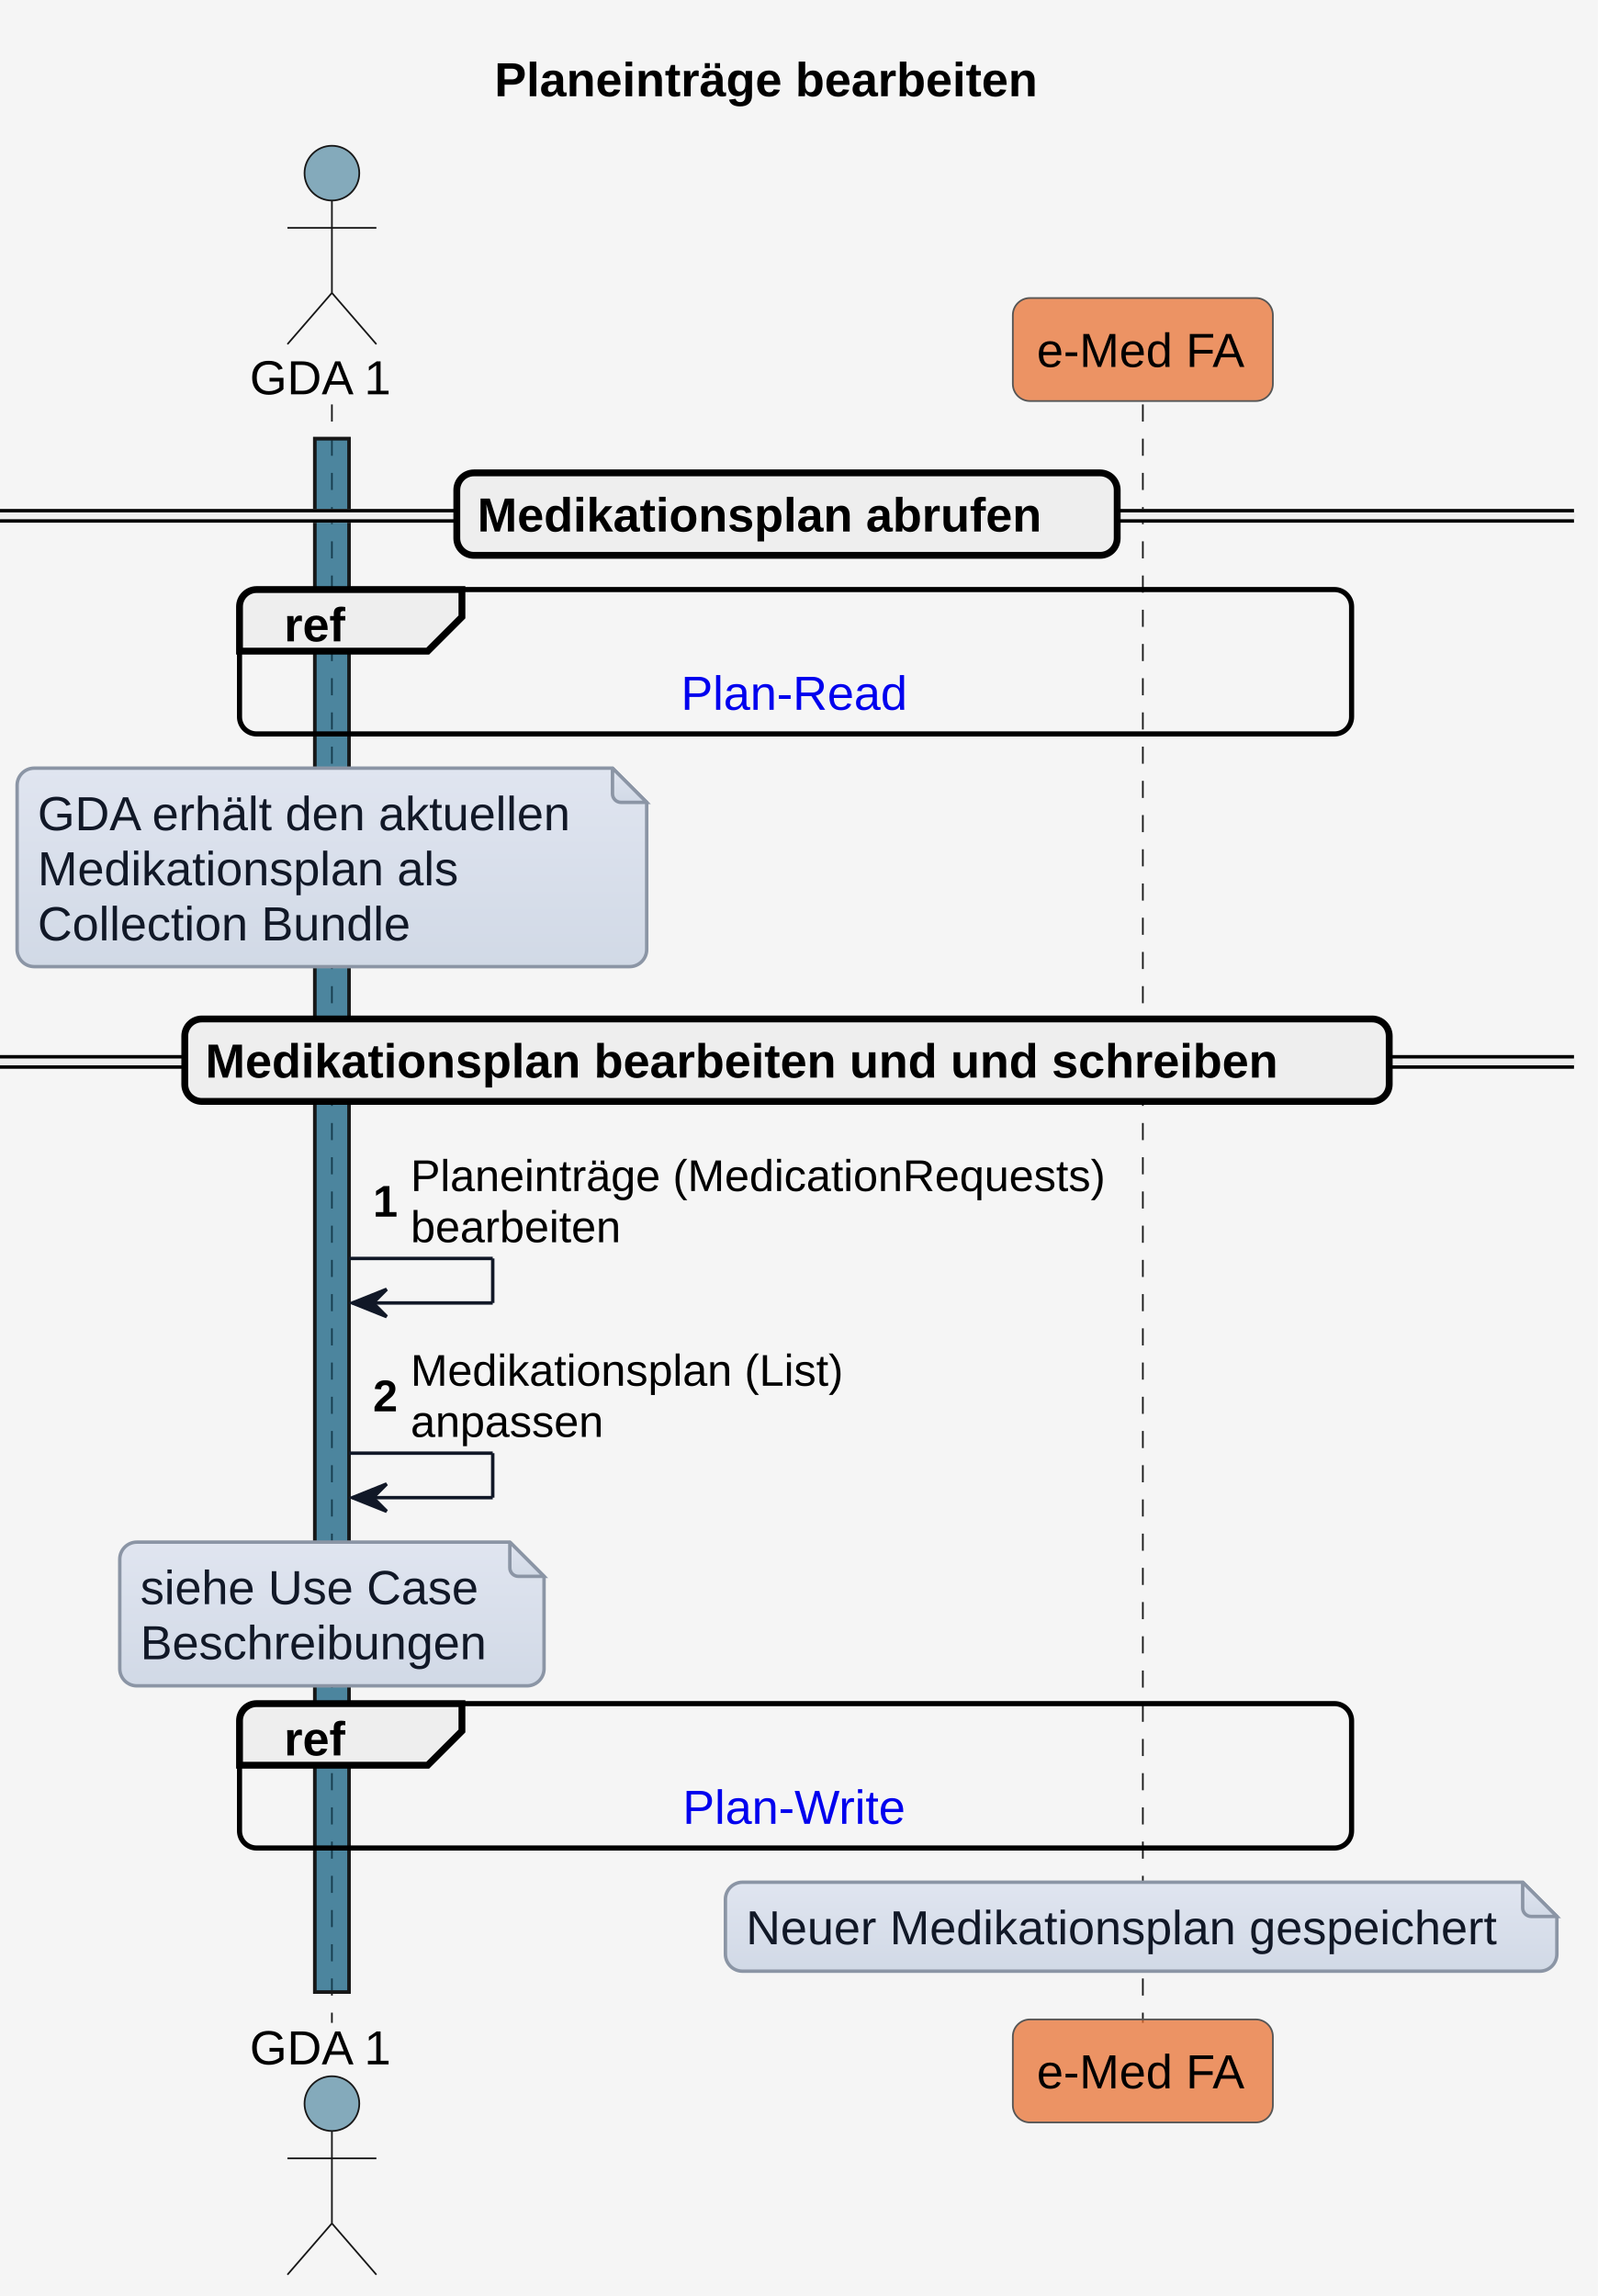
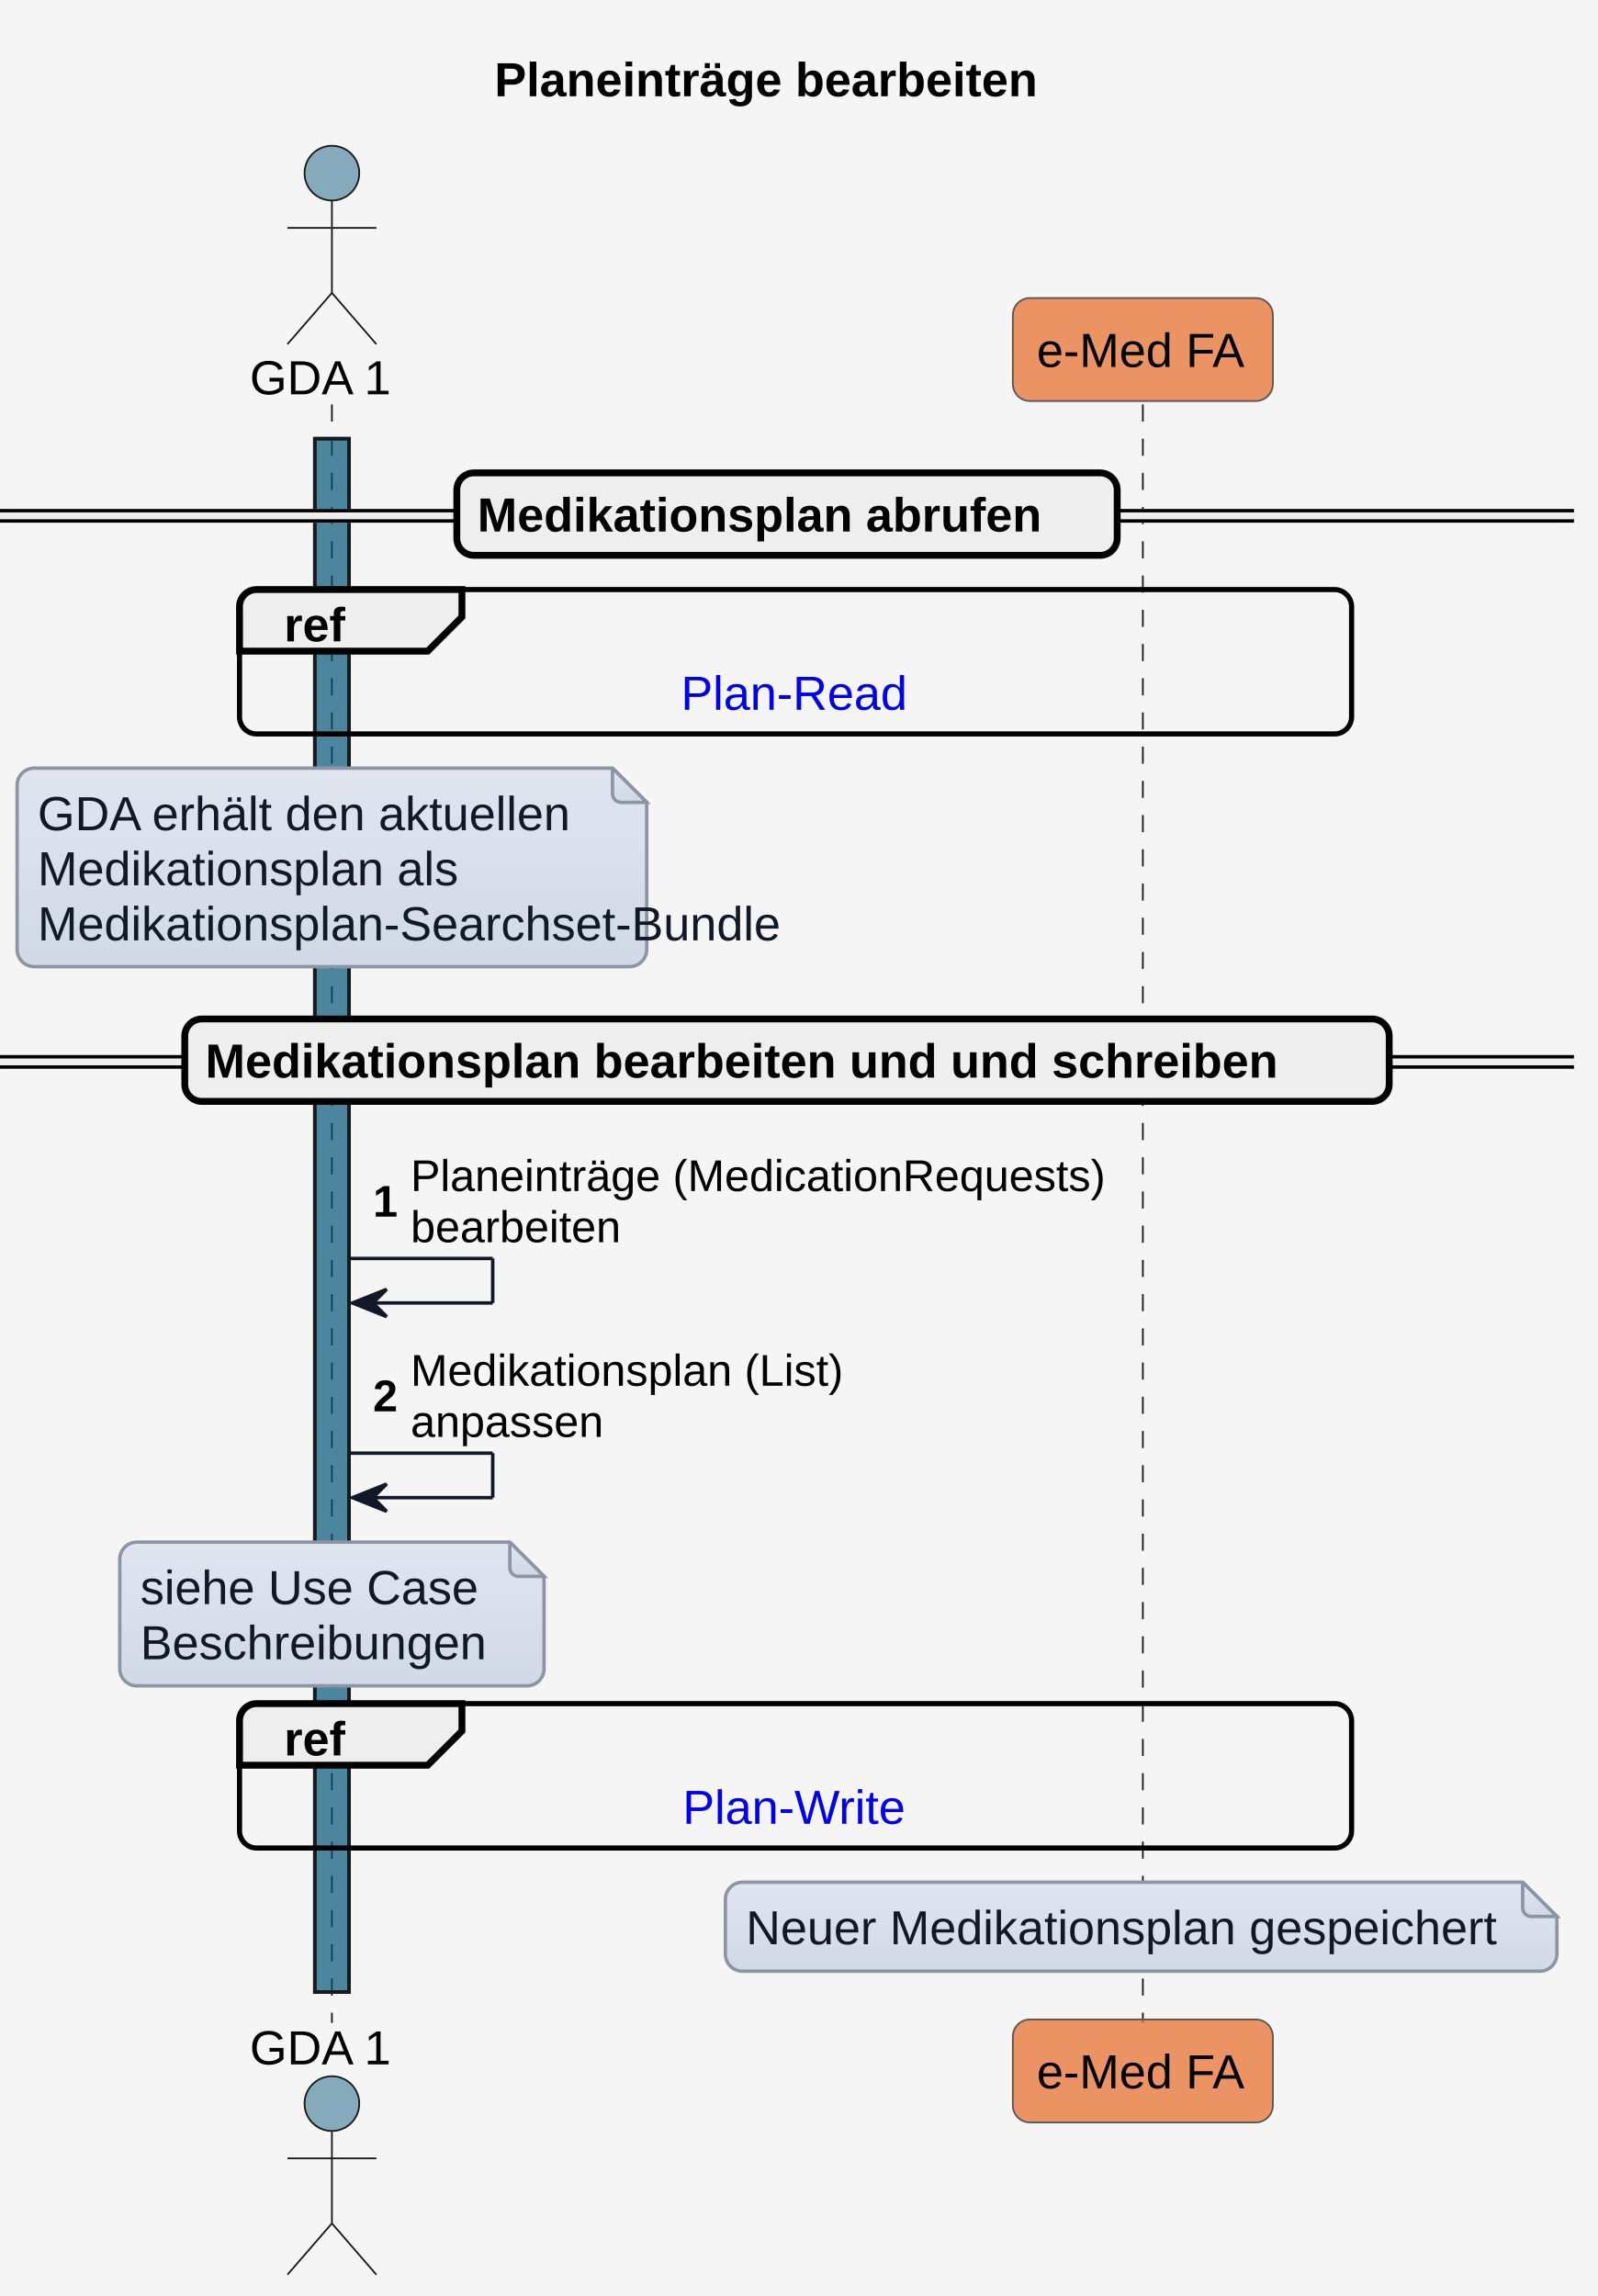
<svg xmlns="http://www.w3.org/2000/svg" xmlns:xlink="http://www.w3.org/1999/xlink" contentStyleType="text/css" height="671px" preserveAspectRatio="none" style="width:467px;height:671px;background:#F5F5F5;" version="1.1" viewBox="0 0 467 671" width="467px" zoomAndPan="magnify">
  <defs>
    <linearGradient id="gch09p6cce30u0" x1="50%" x2="50%" y1="0%" y2="100%">
      <stop offset="0%" stop-color="#E0E5F0" />
      <stop offset="100%" stop-color="#D1D9E6" />
    </linearGradient>
  </defs>
  <g>
    <rect fill="#F5F5F5" height="671" style="stroke:none;stroke-width:1.0;" width="467" x="0" y="0" />
    <text fill="#000000" font-family="Arial" font-size="14" font-weight="bold" lengthAdjust="spacing" textLength="170" x="144.5" y="28.132">Planeinträge bearbeiten</text>
    <rect fill="#156082" fill-opacity="0.502" height="453.978" style="stroke:#181818;stroke-width:1.0;" width="10" x="92" y="128.197" />
    <line style="stroke:#181818;stroke-width:0.5;stroke-dasharray:5.0,5.0;" x1="97" x2="97" y1="118.197" y2="591.176" />
    <line style="stroke:#181818;stroke-width:0.5;stroke-dasharray:5.0,5.0;" x1="334" x2="334" y1="118.197" y2="591.176" />
    <text fill="#000000" font-family="Arial" font-size="14" lengthAdjust="spacing" textLength="42" x="73" y="115.231">GDA 1</text>
    <ellipse cx="97" cy="50.599" fill="#156082" fill-opacity="0.502" rx="8" ry="8" style="stroke:#181818;stroke-width:0.5;" />
    <path d="M97,58.599 L97,85.599 M84,66.599 L110,66.599 M97,85.599 L84,100.599 M97,85.599 L110,100.599 " fill="none" style="stroke:#181818;stroke-width:0.5;" />
    <text fill="#000000" font-family="Arial" font-size="14" lengthAdjust="spacing" textLength="42" x="73" y="603.308">GDA 1</text>
    <ellipse cx="97" cy="614.774" fill="#156082" fill-opacity="0.502" rx="8" ry="8" style="stroke:#181818;stroke-width:0.5;" />
    <path d="M97,622.774 L97,649.774 M84,630.774 L110,630.774 M97,649.774 L84,664.774 M97,649.774 L110,664.774 " fill="none" style="stroke:#181818;stroke-width:0.5;" />
    <rect fill="#E97232" fill-opacity="0.741" height="30.099" rx="5" ry="5" style="stroke:#555555;stroke-width:0.5;" width="76" x="296" y="87.099" />
    <text fill="#000000" font-family="Arial" font-size="14" lengthAdjust="spacing" textLength="62" x="303" y="107.231">e-Med FA</text>
    <rect fill="#E97232" fill-opacity="0.741" height="30.099" rx="5" ry="5" style="stroke:#555555;stroke-width:0.5;" width="76" x="296" y="590.176" />
    <text fill="#000000" font-family="Arial" font-size="14" lengthAdjust="spacing" textLength="62" x="303" y="610.308">e-Med FA</text>
    <rect fill="#156082" fill-opacity="0.502" height="453.978" style="stroke:#181818;stroke-width:1.0;" width="10" x="92" y="128.197" />
    <rect fill="#EEEEEE" height="3" rx="5" ry="5" style="stroke:#EEEEEE;stroke-width:1.0;" width="460" x="0" y="149.247" />
    <line style="stroke:#000000;stroke-width:1.0;" x1="0" x2="460" y1="149.247" y2="149.247" />
    <line style="stroke:#000000;stroke-width:1.0;" x1="0" x2="460" y1="152.247" y2="152.247" />
    <rect fill="#EEEEEE" height="24.099" rx="5" ry="5" style="stroke:#000000;stroke-width:2.0;" width="193" x="133.5" y="138.197" />
    <text fill="#000000" font-family="Arial" font-size="14" font-weight="bold" lengthAdjust="spacing" textLength="175" x="139.5" y="155.329">Medikationsplan abrufen</text>
    <rect fill="none" height="42.197" rx="5" ry="5" style="stroke:#000000;stroke-width:1.5;" width="325" x="70" y="172.296" />
    <path d="M75,172.296 L135,172.296 L135,180.296 L125,190.296 L70,190.296 L70,177.296 A5,5 0 0 1 75,172.296 " fill="#EEEEEE" style="stroke:#000000;stroke-width:2.0;" />
    <text fill="#000000" font-family="Arial" font-size="14" font-weight="bold" lengthAdjust="spacing" textLength="20" x="83" y="187.428">ref</text>
    <a href="interactions.html#sequenzdiagramm-plan-read" target="_top" title="interactions.html#sequenzdiagramm-plan-read" xlink:actuate="onRequest" xlink:href="interactions.html#sequenzdiagramm-plan-read" xlink:show="new" xlink:title="interactions.html#sequenzdiagramm-plan-read" xlink:type="simple">
      <text fill="#0000EE" font-family="Arial" font-size="14" lengthAdjust="spacing" textLength="67" x="199" y="207.428">Plan-Read</text>
    </a>
    <path d="M5,229.493 L5,277.493 A5,5 0 0 0 10,282.493 L184,282.493 A5,5 0 0 0 189,277.493 L189,234.493 L179,224.493 L10,224.493 A5,5 0 0 0 5,229.493 " fill="url(#gch09p6cce30u0)" style="stroke:#8B95A5;stroke-width:1.0;" />
    <path d="M179,224.493 L179,231.993 A2.5,2.5 0 0 0 181.5,234.493 L189,234.493 L179,224.493 " fill="url(#gch09p6cce30u0)" style="stroke:#8B95A5;stroke-width:1.0;" />
    <text fill="#111827" font-family="Arial" font-size="14" lengthAdjust="spacing" textLength="159" x="11" y="242.625">GDA erhält den aktuellen</text>
    <text fill="#111827" font-family="Arial" font-size="14" lengthAdjust="spacing" textLength="124" x="11" y="258.724">Medikationsplan als</text>
-     <text fill="#111827" font-family="Arial" font-size="14" lengthAdjust="spacing" textLength="110" x="11" y="274.822">Collection Bundle</text>
+     <text fill="#111827" font-family="Arial" font-size="14" lengthAdjust="spacing" textLength="110" x="11" y="274.822">Medikationsplan-Searchset-Bundle</text>
    <rect fill="#EEEEEE" height="3" rx="5" ry="5" style="stroke:#EEEEEE;stroke-width:1.0;" width="460" x="0" y="308.838" />
    <line style="stroke:#000000;stroke-width:1.0;" x1="0" x2="460" y1="308.838" y2="308.838" />
    <line style="stroke:#000000;stroke-width:1.0;" x1="0" x2="460" y1="311.838" y2="311.838" />
    <rect fill="#EEEEEE" height="24.099" rx="5" ry="5" style="stroke:#000000;stroke-width:2.0;" width="352" x="54" y="297.789" />
    <text fill="#000000" font-family="Arial" font-size="14" font-weight="bold" lengthAdjust="spacing" textLength="334" x="60" y="314.921">Medikationsplan bearbeiten und und schreiben</text>
    <line style="stroke:#111827;stroke-width:1.0;" x1="102" x2="144" y1="367.785" y2="367.785" />
    <line style="stroke:#111827;stroke-width:1.0;" x1="144" x2="144" y1="367.785" y2="380.785" />
    <line style="stroke:#111827;stroke-width:1.0;" x1="103" x2="144" y1="380.785" y2="380.785" />
    <polygon fill="#111827" points="113,376.785,103,380.785,113,384.785,109,380.785" style="stroke:#111827;stroke-width:1.0;" />
    <text fill="#000000" font-family="Arial" font-size="13" font-weight="bold" lengthAdjust="spacing" textLength="7" x="109" y="355.556">1</text>
    <text fill="#000000" font-family="Arial" font-size="13" lengthAdjust="spacing" textLength="202" x="120" y="348.082">Planeinträge (MedicationRequests)</text>
    <text fill="#000000" font-family="Arial" font-size="13" lengthAdjust="spacing" textLength="60" x="120" y="363.03">bearbeiten</text>
    <line style="stroke:#111827;stroke-width:1.0;" x1="102" x2="144" y1="424.683" y2="424.683" />
    <line style="stroke:#111827;stroke-width:1.0;" x1="144" x2="144" y1="424.683" y2="437.683" />
    <line style="stroke:#111827;stroke-width:1.0;" x1="103" x2="144" y1="437.683" y2="437.683" />
    <polygon fill="#111827" points="113,433.683,103,437.683,113,441.683,109,437.683" style="stroke:#111827;stroke-width:1.0;" />
    <text fill="#000000" font-family="Arial" font-size="13" font-weight="bold" lengthAdjust="spacing" textLength="7" x="109" y="412.453">2</text>
    <text fill="#000000" font-family="Arial" font-size="13" lengthAdjust="spacing" textLength="127" x="120" y="404.979">Medikationsplan (List)</text>
    <text fill="#000000" font-family="Arial" font-size="13" lengthAdjust="spacing" textLength="56" x="120" y="419.928">anpassen</text>
    <path d="M35,455.683 L35,487.683 A5,5 0 0 0 40,492.683 L154,492.683 A5,5 0 0 0 159,487.683 L159,460.683 L149,450.683 L40,450.683 A5,5 0 0 0 35,455.683 " fill="url(#gch09p6cce30u0)" style="stroke:#8B95A5;stroke-width:1.0;" />
    <path d="M149,450.683 L149,458.183 A2.5,2.5 0 0 0 151.5,460.683 L159,460.683 L149,450.683 " fill="url(#gch09p6cce30u0)" style="stroke:#8B95A5;stroke-width:1.0;" />
    <text fill="#111827" font-family="Arial" font-size="14" lengthAdjust="spacing" textLength="99" x="41" y="468.815">siehe Use Case</text>
    <text fill="#111827" font-family="Arial" font-size="14" lengthAdjust="spacing" textLength="103" x="41" y="484.913">Beschreibungen</text>
    <rect fill="none" height="42.197" rx="5" ry="5" style="stroke:#000000;stroke-width:1.5;" width="325" x="70" y="497.88" />
    <path d="M75,497.88 L135,497.88 L135,505.88 L125,515.88 L70,515.88 L70,502.88 A5,5 0 0 1 75,497.88 " fill="#EEEEEE" style="stroke:#000000;stroke-width:2.0;" />
    <text fill="#000000" font-family="Arial" font-size="14" font-weight="bold" lengthAdjust="spacing" textLength="20" x="83" y="513.012">ref</text>
    <a href="interactions.html#plan-write" target="_top" title="interactions.html#plan-write" xlink:actuate="onRequest" xlink:href="interactions.html#plan-write" xlink:show="new" xlink:title="interactions.html#plan-write" xlink:type="simple">
      <text fill="#0000EE" font-family="Arial" font-size="14" lengthAdjust="spacing" textLength="66" x="199.5" y="533.012">Plan-Write</text>
    </a>
    <path d="M212,555.077 L212,571.077 A5,5 0 0 0 217,576.077 L450,576.077 A5,5 0 0 0 455,571.077 L455,560.077 L445,550.077 L217,550.077 A5,5 0 0 0 212,555.077 " fill="url(#gch09p6cce30u0)" style="stroke:#8B95A5;stroke-width:1.0;" />
    <path d="M445,550.077 L445,557.577 A2.5,2.5 0 0 0 447.5,560.077 L455,560.077 L445,550.077 " fill="url(#gch09p6cce30u0)" style="stroke:#8B95A5;stroke-width:1.0;" />
    <text fill="#111827" font-family="Arial" font-size="14" lengthAdjust="spacing" textLength="222" x="218" y="568.209">Neuer Medikationsplan gespeichert</text>
  </g>
</svg>
